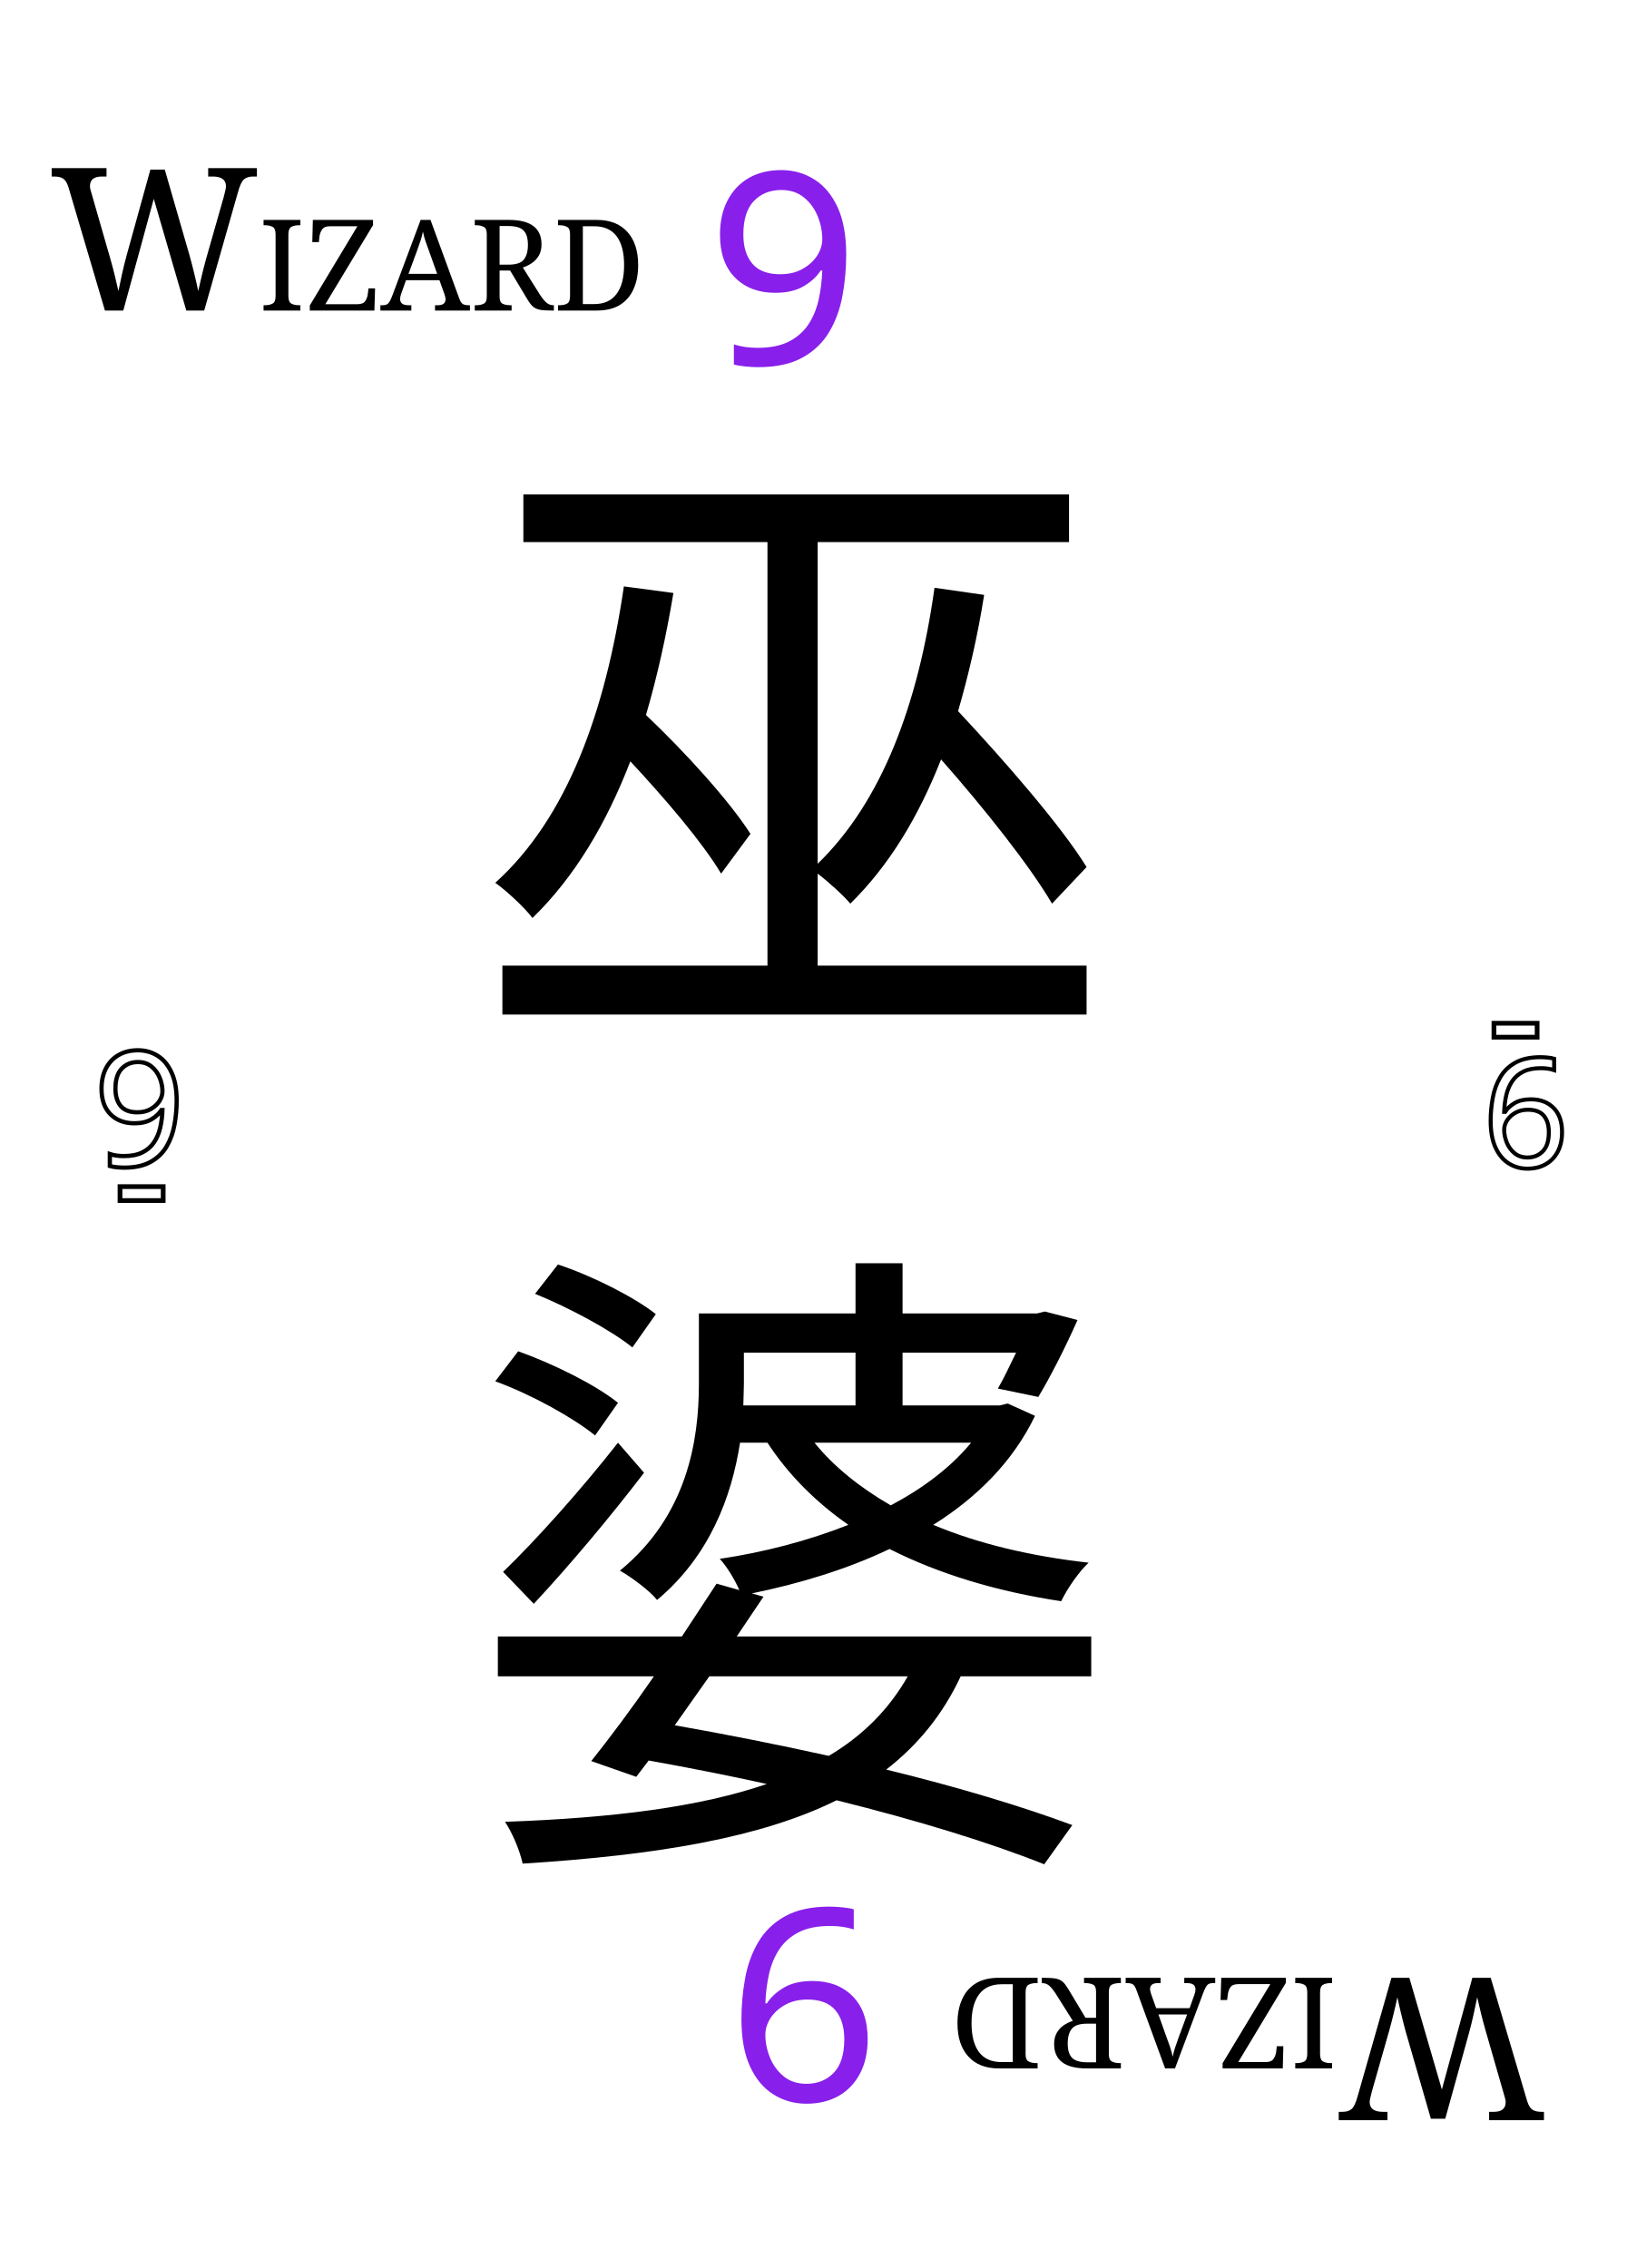
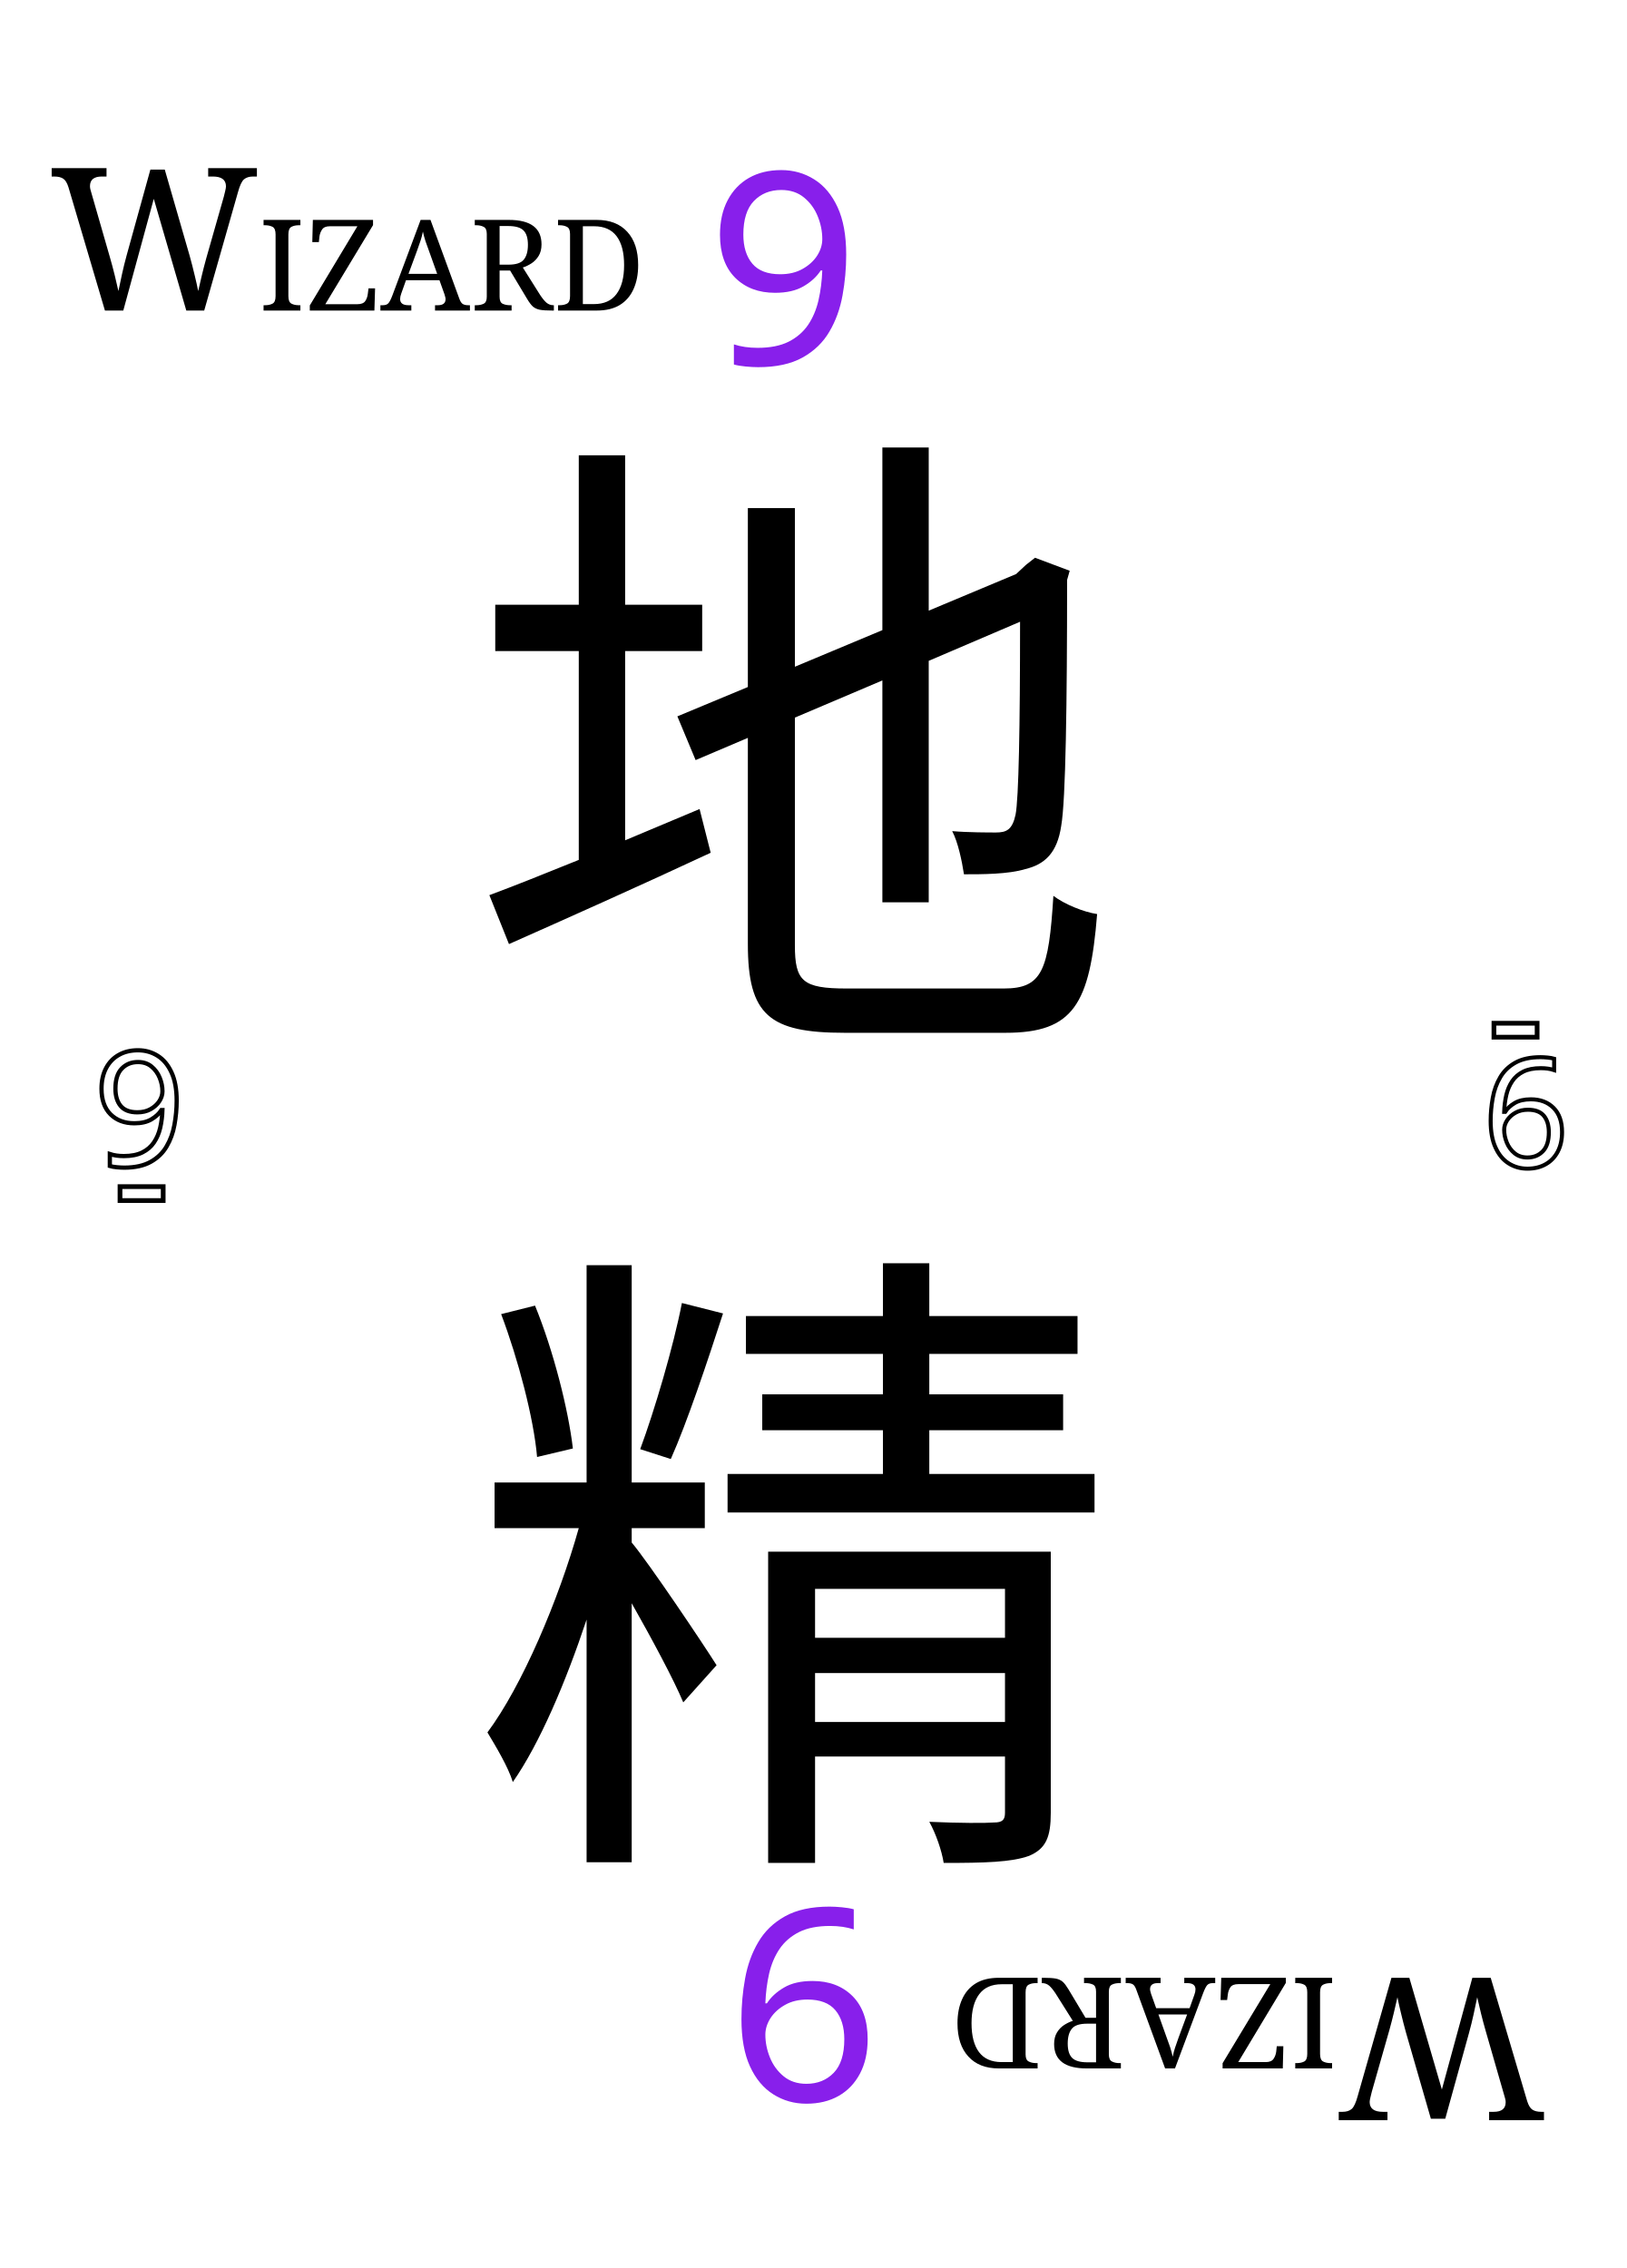
<svg xmlns="http://www.w3.org/2000/svg" xmlns:xlink="http://www.w3.org/1999/xlink" width="224.25" height="312.781" id="svg18947" version="1.1">
  <defs id="defs18949">
    <linearGradient id="linearGradient3006">
      <stop style="stop-color:#ffffff;stop-opacity:1;" offset="0" id="stop3008" />
      <stop id="stop3014" offset="0.377" style="stop-color:#7f7f7f;stop-opacity:1;" />
      <stop style="stop-color:#ffffff;stop-opacity:1;" offset="0.802" id="stop3016" />
      <stop style="stop-color:#cccccc;stop-opacity:1" offset="1" id="stop3010" />
    </linearGradient>
    <linearGradient id="linearGradient3804">
      <stop style="stop-color:#000000;stop-opacity:1;" offset="0" id="stop3806" />
      <stop id="stop3812" offset="0.5" style="stop-color:#333333;stop-opacity:1" />
      <stop style="stop-color:#000000;stop-opacity:1;" offset="1" id="stop3808" />
    </linearGradient>
    <linearGradient id="linearGradient3833">
      <stop style="stop-color:#000000;stop-opacity:1;" offset="0" id="stop3835" />
      <stop id="stop3841" offset="0.5" style="stop-color:#333333;stop-opacity:1" />
      <stop style="stop-color:#000000;stop-opacity:1" offset="1" id="stop3837" />
    </linearGradient>
    <linearGradient id="linearGradient3851">
      <stop style="stop-color:#808080;stop-opacity:1;" offset="0" id="stop3853" />
      <stop id="stop3859" offset="0.5" style="stop-color:#ffffff;stop-opacity:1;" />
      <stop style="stop-color:#808080;stop-opacity:1;" offset="1" id="stop3855" />
    </linearGradient>
    <radialGradient xlink:href="#linearGradient3933-4-3" id="radialGradient3939-7-7" cx="44.15" cy="208.928" fx="44.15" fy="208.928" r="74.727" gradientTransform="matrix(0.9724199,-0.00350785,0.00204639,0.4092987,4026.407,-290.6514)" gradientUnits="userSpaceOnUse" />
    <linearGradient id="linearGradient3933-4-3">
      <stop style="stop-color:#000000;stop-opacity:1;" offset="0" id="stop3935-0-7" />
      <stop style="stop-color:#000000;stop-opacity:0;" offset="1" id="stop3937-9-2" />
    </linearGradient>
    <linearGradient xlink:href="#linearGradient3006-1-5" id="linearGradient3012-2-7" x1="81.906" y1="294.384" x2="178.156" y2="294.384" gradientUnits="userSpaceOnUse" gradientTransform="translate(3914.848,-255.2825)" />
    <linearGradient id="linearGradient3006-1-5">
      <stop style="stop-color:#ffffff;stop-opacity:1;" offset="0" id="stop3008-6-4" />
      <stop id="stop3014-8-12" offset="0.377" style="stop-color:#7f7f7f;stop-opacity:1;" />
      <stop style="stop-color:#ffffff;stop-opacity:1;" offset="0.802" id="stop3016-5-0" />
      <stop style="stop-color:#cccccc;stop-opacity:1" offset="1" id="stop3010-7-0" />
    </linearGradient>
    <linearGradient gradientTransform="translate(3914.848,-376.2825)" xlink:href="#linearGradient3804-6-4" id="linearGradient3810-9-1" x1="65.224" y1="394.696" x2="156.749" y2="394.696" gradientUnits="userSpaceOnUse" />
    <linearGradient id="linearGradient3804-6-4">
      <stop style="stop-color:#000000;stop-opacity:1;" offset="0" id="stop3806-1-6" />
      <stop id="stop3812-4-0" offset="0.5" style="stop-color:#333333;stop-opacity:1" />
      <stop style="stop-color:#000000;stop-opacity:1;" offset="1" id="stop3808-2-7" />
    </linearGradient>
    <radialGradient xlink:href="#linearGradient3024-3-7" id="radialGradient3030-7-1" cx="114.593" cy="428.493" fx="114.593" fy="428.493" r="43.142" gradientTransform="matrix(0.7913852,4.4166814e-8,0,0.4810074,3940.863,-177.7307)" gradientUnits="userSpaceOnUse" />
    <linearGradient id="linearGradient3024-3-7">
      <stop id="stop3028-2-7" offset="0" style="stop-color:#000000;stop-opacity:1" />
      <stop id="stop3026-2-7" offset="1" style="stop-color:#242424;stop-opacity:1;" />
    </linearGradient>
    <linearGradient gradientTransform="translate(3914.848,-376.2825)" xlink:href="#linearGradient3101-2-3" id="linearGradient3113-4-7" gradientUnits="userSpaceOnUse" x1="145.602" y1="375.926" x2="183.78" y2="390.783" />
    <linearGradient id="linearGradient3101-2-3">
      <stop style="stop-color:#000000;stop-opacity:1;" offset="0" id="stop3103-4-3" />
      <stop style="stop-color:#000000;stop-opacity:0;" offset="1" id="stop3105-5-5" />
    </linearGradient>
    <linearGradient gradientTransform="translate(3914.848,-376.2825)" xlink:href="#linearGradient3101-2-3" id="linearGradient3107-7-9" x1="113.006" y1="395.661" x2="116.814" y2="405.196" gradientUnits="userSpaceOnUse" />
    <linearGradient xlink:href="#linearGradient3833-1-81" id="linearGradient3086-3-9" gradientUnits="userSpaceOnUse" gradientTransform="matrix(0.4384643,7.9081918e-4,-6.5324466e-4,0.5308057,903.2701,-3758.355)" x1="-158.781" y1="459.141" x2="-128.625" y2="459.141" />
    <linearGradient id="linearGradient3833-1-81">
      <stop style="stop-color:#000000;stop-opacity:1;" offset="0" id="stop3835-5-82" />
      <stop id="stop3841-2-6" offset="0.5" style="stop-color:#333333;stop-opacity:1" />
      <stop style="stop-color:#000000;stop-opacity:1" offset="1" id="stop3837-7-6" />
    </linearGradient>
    <linearGradient xlink:href="#linearGradient3851-5-38" id="linearGradient3088-8-0" gradientUnits="userSpaceOnUse" gradientTransform="matrix(0.4384643,7.9081918e-4,-6.5324466e-4,0.5308057,970.1511,-3759.495)" x1="-311.312" y1="463.516" x2="-281.156" y2="463.516" />
    <linearGradient id="linearGradient3851-5-38">
      <stop style="stop-color:#808080;stop-opacity:1;" offset="0" id="stop3853-1-0" />
      <stop id="stop3859-7-1" offset="0.5" style="stop-color:#ffffff;stop-opacity:1;" />
      <stop style="stop-color:#808080;stop-opacity:1;" offset="1" id="stop3855-1-2" />
    </linearGradient>
    <linearGradient id="linearGradient3006-1">
      <stop style="stop-color:#ffffff;stop-opacity:1;" offset="0" id="stop3008-6" />
      <stop id="stop3014-8" offset="0.377" style="stop-color:#7f7f7f;stop-opacity:1;" />
      <stop style="stop-color:#ffffff;stop-opacity:1;" offset="0.802" id="stop3016-5" />
      <stop style="stop-color:#cccccc;stop-opacity:1" offset="1" id="stop3010-7" />
    </linearGradient>
    <linearGradient id="linearGradient3804-6">
      <stop style="stop-color:#000000;stop-opacity:1;" offset="0" id="stop3806-1" />
      <stop id="stop3812-4" offset="0.5" style="stop-color:#333333;stop-opacity:1" />
      <stop style="stop-color:#000000;stop-opacity:1;" offset="1" id="stop3808-2" />
    </linearGradient>
    <linearGradient id="linearGradient3833-1">
      <stop style="stop-color:#000000;stop-opacity:1;" offset="0" id="stop3835-5" />
      <stop id="stop3841-2" offset="0.5" style="stop-color:#333333;stop-opacity:1" />
      <stop style="stop-color:#000000;stop-opacity:1" offset="1" id="stop3837-7" />
    </linearGradient>
    <linearGradient id="linearGradient3851-5">
      <stop style="stop-color:#808080;stop-opacity:1;" offset="0" id="stop3853-1" />
      <stop id="stop3859-7" offset="0.5" style="stop-color:#ffffff;stop-opacity:1;" />
      <stop style="stop-color:#808080;stop-opacity:1;" offset="1" id="stop3855-1" />
    </linearGradient>
    <linearGradient id="linearGradient3006-1-3">
      <stop style="stop-color:#ffffff;stop-opacity:1;" offset="0" id="stop3008-6-42" />
      <stop id="stop3014-8-2" offset="0.377" style="stop-color:#7f7f7f;stop-opacity:1;" />
      <stop style="stop-color:#ffffff;stop-opacity:1;" offset="0.802" id="stop3016-5-01" />
      <stop style="stop-color:#cccccc;stop-opacity:1" offset="1" id="stop3010-7-2" />
    </linearGradient>
    <linearGradient id="linearGradient3804-6-7">
      <stop style="stop-color:#000000;stop-opacity:1;" offset="0" id="stop3806-1-0" />
      <stop id="stop3812-4-2" offset="0.5" style="stop-color:#333333;stop-opacity:1" />
      <stop style="stop-color:#000000;stop-opacity:1;" offset="1" id="stop3808-2-4" />
    </linearGradient>
    <linearGradient id="linearGradient3833-1-8">
      <stop style="stop-color:#000000;stop-opacity:1;" offset="0" id="stop3835-5-6" />
      <stop id="stop3841-2-7" offset="0.5" style="stop-color:#333333;stop-opacity:1" />
      <stop style="stop-color:#000000;stop-opacity:1" offset="1" id="stop3837-7-0" />
    </linearGradient>
    <linearGradient id="linearGradient3851-5-1">
      <stop style="stop-color:#808080;stop-opacity:1;" offset="0" id="stop3853-1-8" />
      <stop id="stop3859-7-3" offset="0.5" style="stop-color:#ffffff;stop-opacity:1;" />
      <stop style="stop-color:#808080;stop-opacity:1;" offset="1" id="stop3855-1-0" />
    </linearGradient>
    <radialGradient xlink:href="#linearGradient3933-4-0" id="radialGradient3939-7-6" cx="44.15" cy="208.928" fx="44.15" fy="208.928" r="74.727" gradientTransform="matrix(0.9724199,-0.00350785,0.00204639,0.4092987,4026.407,-290.6515)" gradientUnits="userSpaceOnUse" />
    <linearGradient id="linearGradient3933-4-0">
      <stop style="stop-color:#000000;stop-opacity:1;" offset="0" id="stop3935-0-2" />
      <stop style="stop-color:#000000;stop-opacity:0;" offset="1" id="stop3937-9-4" />
    </linearGradient>
    <linearGradient xlink:href="#linearGradient2989-6-6" id="linearGradient3004-8" gradientUnits="userSpaceOnUse" gradientTransform="translate(3896.287,-468.4428)" x1="104.754" y1="536.861" x2="201.779" y2="536.861" />
    <linearGradient id="linearGradient2989-6-6">
      <stop style="stop-color:#1f1f1f;stop-opacity:1" offset="0" id="stop2991-1-5" />
      <stop id="stop2997-8-0" offset="0.5" style="stop-color:#000000;stop-opacity:1;" />
      <stop style="stop-color:#444444;stop-opacity:1" offset="1" id="stop2993-9-9" />
    </linearGradient>
    <linearGradient xlink:href="#linearGradient3006-1-0" id="linearGradient3012-2-0" x1="81.906" y1="294.384" x2="178.156" y2="294.384" gradientUnits="userSpaceOnUse" gradientTransform="translate(3914.848,-255.2825)" />
    <linearGradient id="linearGradient3006-1-0">
      <stop style="stop-color:#ffffff;stop-opacity:1;" offset="0" id="stop3008-6-6" />
      <stop id="stop3014-8-1" offset="0.377" style="stop-color:#7f7f7f;stop-opacity:1;" />
      <stop style="stop-color:#ffffff;stop-opacity:1;" offset="0.802" id="stop3016-5-3" />
      <stop style="stop-color:#cccccc;stop-opacity:1" offset="1" id="stop3010-7-8" />
    </linearGradient>
    <linearGradient gradientTransform="translate(3914.848,-376.2825)" xlink:href="#linearGradient3804-6-3" id="linearGradient3810-9-9" x1="65.224" y1="394.696" x2="156.749" y2="394.696" gradientUnits="userSpaceOnUse" />
    <linearGradient id="linearGradient3804-6-3">
      <stop style="stop-color:#000000;stop-opacity:1;" offset="0" id="stop3806-1-4" />
      <stop id="stop3812-4-4" offset="0.5" style="stop-color:#333333;stop-opacity:1" />
      <stop style="stop-color:#000000;stop-opacity:1;" offset="1" id="stop3808-2-6" />
    </linearGradient>
    <radialGradient xlink:href="#linearGradient3024-3-6" id="radialGradient3030-7-0" cx="114.593" cy="428.493" fx="114.593" fy="428.493" r="43.142" gradientTransform="matrix(0.7913852,4.4166814e-8,0,0.4810074,3940.863,-177.7307)" gradientUnits="userSpaceOnUse" />
    <linearGradient id="linearGradient3024-3-6">
      <stop id="stop3028-2-6" offset="0" style="stop-color:#000000;stop-opacity:1" />
      <stop id="stop3026-2-1" offset="1" style="stop-color:#242424;stop-opacity:1;" />
    </linearGradient>
    <linearGradient gradientTransform="translate(3914.848,-376.2825)" xlink:href="#linearGradient3101-2-4" id="linearGradient3113-4-8" gradientUnits="userSpaceOnUse" x1="145.602" y1="375.926" x2="183.78" y2="390.783" />
    <linearGradient id="linearGradient3101-2-4">
      <stop style="stop-color:#000000;stop-opacity:1;" offset="0" id="stop3103-4-9" />
      <stop style="stop-color:#000000;stop-opacity:0;" offset="1" id="stop3105-5-6" />
    </linearGradient>
    <linearGradient gradientTransform="translate(3914.848,-376.2825)" xlink:href="#linearGradient3101-2-4" id="linearGradient3107-7-3" x1="113.006" y1="395.661" x2="116.814" y2="405.196" gradientUnits="userSpaceOnUse" />
    <linearGradient xlink:href="#linearGradient3833-1-8-4" id="linearGradient3086-3-7" gradientUnits="userSpaceOnUse" gradientTransform="matrix(0.4384643,7.9081918e-4,-6.5324466e-4,0.5308057,903.2701,-3758.356)" x1="-158.781" y1="459.141" x2="-128.625" y2="459.141" />
    <linearGradient id="linearGradient3833-1-8-4">
      <stop style="stop-color:#000000;stop-opacity:1;" offset="0" id="stop3835-5-8" />
      <stop id="stop3841-2-2" offset="0.5" style="stop-color:#333333;stop-opacity:1" />
      <stop style="stop-color:#000000;stop-opacity:1" offset="1" id="stop3837-7-9" />
    </linearGradient>
    <linearGradient xlink:href="#linearGradient3851-5-3" id="linearGradient3088-8-1" gradientUnits="userSpaceOnUse" gradientTransform="matrix(0.4384643,7.9081918e-4,-6.5324466e-4,0.5308057,970.1512,-3759.495)" x1="-311.312" y1="463.516" x2="-281.156" y2="463.516" />
    <linearGradient id="linearGradient3851-5-3">
      <stop style="stop-color:#808080;stop-opacity:1;" offset="0" id="stop3853-1-5" />
      <stop id="stop3859-7-9" offset="0.5" style="stop-color:#ffffff;stop-opacity:1;" />
      <stop style="stop-color:#808080;stop-opacity:1;" offset="1" id="stop3855-1-8" />
    </linearGradient>
    <radialGradient cx="149.069" cy="44.711" r="26.478" fx="149.069" fy="44.711" id="radialGradient3301" xlink:href="#linearGradient3295" gradientUnits="userSpaceOnUse" gradientTransform="matrix(0.979339,-7.688533e-4,8.2164867e-4,1.046581,2.990247,-2.077453)" />
    <linearGradient x1="-207.388" y1="896.534" x2="-166.038" y2="896.534" id="linearGradient6908" xlink:href="#linearGradient6902" gradientUnits="userSpaceOnUse" />
    <radialGradient cx="-173.148" cy="823.778" r="11.461" fx="-173.148" fy="823.778" id="radialGradient6900" xlink:href="#linearGradient6894" gradientUnits="userSpaceOnUse" gradientTransform="matrix(0.4648922,-1.827876e-6,3.5979274e-6,0.9150775,-92.65593,69.95699)" />
    <radialGradient cx="-273.506" cy="762.448" r="21.992" fx="-273.506" fy="762.448" id="radialGradient6861" xlink:href="#linearGradient6855" gradientUnits="userSpaceOnUse" gradientTransform="matrix(1,0,0,0.5633803,0,332.8999)" />
    <filter height="1.246" y="-0.123" width="1.585" x="-0.292" id="filter4342">
      <feGaussianBlur id="feGaussianBlur4344" stdDeviation="1.462" />
    </filter>
    <filter id="filter4318">
      <feGaussianBlur id="feGaussianBlur4320" stdDeviation="1.204" />
    </filter>
    <filter height="1.135" y="-0.068" width="1.631" x="-0.315" id="filter3720">
      <feGaussianBlur id="feGaussianBlur3722" stdDeviation="0.563" />
    </filter>
    <filter id="filter3640">
      <feGaussianBlur id="feGaussianBlur3642" stdDeviation="2.145" />
    </filter>
    <filter id="filter3663">
      <feGaussianBlur id="feGaussianBlur3665" stdDeviation="0.48" />
    </filter>
    <linearGradient id="linearGradient6855">
      <stop id="stop6857" style="stop-color:#ffffff;stop-opacity:1" offset="0" />
      <stop id="stop6859" style="stop-color:#ffffff;stop-opacity:0" offset="1" />
    </linearGradient>
    <linearGradient id="linearGradient6894">
      <stop id="stop6896" style="stop-color:#f6adcd;stop-opacity:1" offset="0" />
      <stop id="stop6898" style="stop-color:#de151a;stop-opacity:1;" offset="1" />
    </linearGradient>
    <linearGradient id="linearGradient6902">
      <stop id="stop6904" style="stop-color:#d12d21;stop-opacity:1;" offset="0" />
      <stop id="stop6906" style="stop-color:#7b4231;stop-opacity:1" offset="1" />
    </linearGradient>
    <linearGradient id="linearGradient3295">
      <stop id="stop3297" style="stop-color:#ff0707;stop-opacity:0.839;" offset="0" />
      <stop id="stop3299" style="stop-color:#ffffff;stop-opacity:0" offset="1" />
    </linearGradient>
    <pattern patternUnits="userSpaceOnUse" width="30.066" height="5.181" id="Wavy">
      <path style="fill:black;stroke:none;" d="M 7.597,0.061 C 5.079,-0.187 2.656,0.302 -0.01,1.788 L -0.01,3.061 C 2.773,1.431 5.173,1.052 7.472,1.280 C 9.770,1.508 11.969,2.361 14.253,3.218 C 18.820,4.931 23.804,6.676 30.066,3.061 L 30.062,1.788 C 23.622,5.497 19.246,3.770 14.691,2.061 C 12.413,1.207 10.115,0.311 7.597,0.061 z " id="path4651" />
    </pattern>
    <linearGradient id="linearGradient3851-1">
      <stop id="stop3853-2" offset="0" style="stop-color:#808080;stop-opacity:1;" />
      <stop style="stop-color:#ffffff;stop-opacity:1;" offset="0.5" id="stop3859-1" />
      <stop id="stop3855-3" offset="1" style="stop-color:#808080;stop-opacity:1;" />
    </linearGradient>
    <linearGradient id="linearGradient3833-8">
      <stop id="stop3835-8" offset="0" style="stop-color:#000000;stop-opacity:1;" />
      <stop style="stop-color:#333333;stop-opacity:1" offset="0.5" id="stop3841-3" />
      <stop id="stop3837-1" offset="1" style="stop-color:#000000;stop-opacity:1" />
    </linearGradient>
    <linearGradient id="linearGradient3804-3">
      <stop id="stop3806-5" offset="0" style="stop-color:#000000;stop-opacity:1;" />
      <stop style="stop-color:#333333;stop-opacity:1" offset="0.5" id="stop3812-1" />
      <stop id="stop3808-5" offset="1" style="stop-color:#000000;stop-opacity:1;" />
    </linearGradient>
    <linearGradient id="linearGradient3006-15">
      <stop id="stop3008-0" offset="0" style="stop-color:#ffffff;stop-opacity:1;" />
      <stop style="stop-color:#7f7f7f;stop-opacity:1;" offset="0.377" id="stop3014-7" />
      <stop id="stop3016-1" offset="0.802" style="stop-color:#ffffff;stop-opacity:1;" />
      <stop id="stop3010-75" offset="1" style="stop-color:#cccccc;stop-opacity:1" />
    </linearGradient>
    <linearGradient y2="896.534" x2="-166.038" y1="896.534" x1="-207.388" gradientUnits="userSpaceOnUse" id="linearGradient138726" xlink:href="#linearGradient6902" />
    <radialGradient r="21.992" fy="762.448" fx="-273.506" cy="762.448" cx="-273.506" gradientTransform="matrix(1,0,0,0.5633803,0,332.8999)" gradientUnits="userSpaceOnUse" id="radialGradient138728" xlink:href="#linearGradient6855" />
    <radialGradient r="11.461" fy="823.778" fx="-173.148" cy="823.778" cx="-173.148" gradientTransform="matrix(0.4648922,-1.827876e-6,3.5979274e-6,0.9150775,-92.65593,69.95699)" gradientUnits="userSpaceOnUse" id="radialGradient138730" xlink:href="#linearGradient6894" />
    <radialGradient r="26.478" fy="44.711" fx="149.069" cy="44.711" cx="149.069" gradientTransform="matrix(0.979339,-7.688533e-4,8.2164867e-4,1.046581,2.990247,-2.077453)" gradientUnits="userSpaceOnUse" id="radialGradient138732" xlink:href="#linearGradient3295" />
    <linearGradient y2="896.534" x2="-166.038" y1="896.534" x1="-207.388" gradientUnits="userSpaceOnUse" id="linearGradient139402" xlink:href="#linearGradient6902" />
    <radialGradient r="21.992" fy="762.448" fx="-273.506" cy="762.448" cx="-273.506" gradientTransform="matrix(1,0,0,0.5633803,0,332.8999)" gradientUnits="userSpaceOnUse" id="radialGradient139404" xlink:href="#linearGradient6855" />
    <radialGradient r="11.461" fy="823.778" fx="-173.148" cy="823.778" cx="-173.148" gradientTransform="matrix(0.4648922,-1.827876e-6,3.5979274e-6,0.9150775,-92.65593,69.95699)" gradientUnits="userSpaceOnUse" id="radialGradient139406" xlink:href="#linearGradient6894" />
    <radialGradient r="26.478" fy="44.711" fx="149.069" cy="44.711" cx="149.069" gradientTransform="matrix(0.979339,-7.688533e-4,8.2164867e-4,1.046581,2.990247,-2.077453)" gradientUnits="userSpaceOnUse" id="radialGradient139408" xlink:href="#linearGradient3295" />
    <linearGradient id="linearGradient71722">
      <stop id="stop71724" offset="0" style="stop-color:#ffffff;stop-opacity:1;" />
      <stop id="stop71726" offset="1" style="stop-color:#ffffff;stop-opacity:0;" />
    </linearGradient>
    <linearGradient gradientUnits="userSpaceOnUse" y2="-71.453" x2="204.614" y1="-71.453" x1="-19.612" id="linearGradient71728" xlink:href="#linearGradient71722" />
    <linearGradient xlink:href="#linearGradient4098-0" id="linearGradient4711" gradientUnits="userSpaceOnUse" gradientTransform="matrix(0.3077719,0,0,0.3258416,143.6252,232.4936)" x1="346.237" y1="537.414" x2="359.472" y2="537.414" />
    <radialGradient r="59.255" fy="622.487" fx="380.257" cy="622.487" cx="380.257" gradientTransform="matrix(0,-0.743506,0.6604105,0,-364.7007,582.134)" gradientUnits="userSpaceOnUse" id="radialGradient4325" xlink:href="#linearGradient3173-6-5-4" />
    <linearGradient id="linearGradient3173-6-5-4">
      <stop offset="0" style="stop-color:#a5a5a5;stop-opacity:1" id="stop3175-28-7-8" />
      <stop offset="1" style="stop-color:#000000;stop-opacity:1" id="stop3177-7-3-0" />
    </linearGradient>
    <radialGradient xlink:href="#linearGradient3173-6-5" id="radialGradient4300" gradientUnits="userSpaceOnUse" gradientTransform="matrix(0,-0.743506,0.6604105,0,-364.7007,582.134)" cx="380.257" cy="622.487" fx="380.257" fy="622.487" r="59.255" />
    <radialGradient xlink:href="#linearGradient3173-6-5" id="radialGradient4292" gradientUnits="userSpaceOnUse" gradientTransform="matrix(0,-0.743506,-0.6604105,0,552.0319,582.134)" cx="371.454" cy="647.687" fx="371.454" fy="647.687" r="59.255" />
    <radialGradient xlink:href="#linearGradient4064-8" id="radialGradient4288" gradientUnits="userSpaceOnUse" gradientTransform="matrix(0.1189921,0.06938395,-0.2129033,0.3651248,419.0051,237.4536)" cx="401.519" cy="532.921" fx="401.519" fy="532.921" r="22.631" />
    <radialGradient xlink:href="#linearGradient4064-09" id="radialGradient4286" gradientUnits="userSpaceOnUse" gradientTransform="matrix(0.1406778,0.03036631,-0.04700793,0.2177733,315.92,325.9685)" cx="523.337" cy="479.276" fx="523.337" fy="479.276" r="22.631" />
    <radialGradient xlink:href="#linearGradient4064-0" id="radialGradient4284" gradientUnits="userSpaceOnUse" gradientTransform="matrix(0.1328732,-0.01404226,0.02338144,0.2212443,314.1491,326.308)" cx="265.864" cy="293.493" fx="265.864" fy="293.493" r="22.631" />
    <radialGradient xlink:href="#linearGradient4064" id="radialGradient4282" gradientUnits="userSpaceOnUse" gradientTransform="matrix(0.09741442,0.02870216,-0.07081218,0.3026924,350.3364,291.6606)" cx="306.471" cy="239.136" fx="306.471" fy="239.136" r="22.631" />
    <radialGradient xlink:href="#linearGradient9359-6-6" id="radialGradient4280" gradientUnits="userSpaceOnUse" gradientTransform="matrix(1,0,0,0.9680619,55.07829,140.9413)" cx="307.471" cy="210.955" fx="307.471" fy="210.955" r="22.631" />
    <radialGradient xlink:href="#linearGradient3598" id="radialGradient4278" gradientUnits="userSpaceOnUse" gradientTransform="matrix(-1.017858,0,6.2330308e-7,-1.182413,391.6243,74.3887)" cx="194.079" cy="26.293" fx="194.079" fy="26.293" r="28.884" />
    <radialGradient xlink:href="#linearGradient2173" id="radialGradient4276" gradientUnits="userSpaceOnUse" gradientTransform="matrix(0.162441,2.106734,-1.690916,0.2626576,228.2627,-371.4298)" cx="180.725" cy="38.594" fx="180.725" fy="38.594" r="28.884" />
    <linearGradient xlink:href="#linearGradient4302" id="linearGradient4274" gradientUnits="userSpaceOnUse" x1="194.689" y1="31.854" x2="194.689" y2="74.712" />
    <radialGradient xlink:href="#linearGradient9318" id="radialGradient4272" gradientUnits="userSpaceOnUse" gradientTransform="matrix(0.872485,0.01849254,-0.01826646,0.8618191,25.71404,4.225769)" cx="193.563" cy="56.486" fx="193.563" fy="56.486" r="28.884" />
    <radialGradient xlink:href="#linearGradient3173-31-2" id="radialGradient4244" gradientUnits="userSpaceOnUse" gradientTransform="matrix(0,-0.4821881,0.4318958,-1.2541889e-6,-151.9682,551.3464)" cx="610.457" cy="483.447" fx="610.457" fy="483.447" r="167.564" />
    <radialGradient xlink:href="#linearGradient3203-9" id="radialGradient4242" gradientUnits="userSpaceOnUse" gradientTransform="matrix(-1.8232002e-6,0.27968,-0.6092651,0,101.7262,-39.26045)" cx="414.682" cy="-8.88" fx="414.682" fy="-8.88" r="123.545" />
    <linearGradient xlink:href="#linearGradient2225-5" id="linearGradient4227" gradientUnits="userSpaceOnUse" gradientTransform="matrix(0.1457109,0,0,0.1489569,302.1759,251.0178)" x1="431.39" y1="1015.771" x2="477.511" y2="658.741" />
    <linearGradient xlink:href="#linearGradient8313" id="linearGradient4203" gradientUnits="userSpaceOnUse" gradientTransform="matrix(0.1457109,0,0,0.1028745,203.8455,287.9224)" x1="101.58" y1="505.892" x2="695.654" y2="535.711" />
    <linearGradient xlink:href="#linearGradient8305" id="linearGradient4193" gradientUnits="userSpaceOnUse" gradientTransform="translate(-28.57143,5.714286)" x1="240.721" y1="356.761" x2="307.264" y2="335.932" />
    <linearGradient id="linearGradient4064-8">
      <stop id="stop4066-7" offset="0" style="stop-color:#4a3600;stop-opacity:0.658" />
      <stop style="stop-color:#decfa7;stop-opacity:0.383" offset="0.647" id="stop4068-2" />
      <stop id="stop4070-6" offset="1" style="stop-color:#392a00;stop-opacity:0.376" />
    </linearGradient>
    <linearGradient id="linearGradient4064-09">
      <stop id="stop4066-6" offset="0" style="stop-color:#4a3600;stop-opacity:0.658" />
      <stop style="stop-color:#decfa7;stop-opacity:0.383" offset="0.647" id="stop4068-1" />
      <stop id="stop4070-9" offset="1" style="stop-color:#392a00;stop-opacity:0.376" />
    </linearGradient>
    <linearGradient id="linearGradient4064-0">
      <stop id="stop4066-0" offset="0" style="stop-color:#4a3600;stop-opacity:0.658" />
      <stop style="stop-color:#decfa7;stop-opacity:0.383" offset="0.647" id="stop4068-7" />
      <stop id="stop4070-8" offset="1" style="stop-color:#392a00;stop-opacity:0.376" />
    </linearGradient>
    <linearGradient id="linearGradient9359-6-6">
      <stop style="stop-color:#4a3600;stop-opacity:1" offset="0" id="stop9361-8-7" />
      <stop id="stop9367-4-9" offset="0.647" style="stop-color:#decfa7;stop-opacity:1" />
      <stop style="stop-color:#392a00;stop-opacity:1" offset="1" id="stop9363-9-5" />
    </linearGradient>
    <linearGradient xlink:href="#linearGradient9227" id="linearGradient9233" x1="243.945" y1="326.165" x2="276.237" y2="334.817" gradientUnits="userSpaceOnUse" />
    <linearGradient xlink:href="#linearGradient2213" id="linearGradient8295" gradientUnits="userSpaceOnUse" gradientTransform="matrix(0.312345,0,0,0.189769,358.424,392.5822)" x1="160.359" y1="586.865" x2="585.076" y2="633.037" />
    <linearGradient id="linearGradient2225-5">
      <stop style="stop-color: rgb(0, 0, 121); stop-opacity: 1;" offset="0" id="stop2227-6" />
      <stop id="stop2282-4" offset="1" style="stop-color: rgb(0, 0, 121); stop-opacity: 1;" />
    </linearGradient>
    <linearGradient id="linearGradient2213">
      <stop style="stop-color: rgb(0, 0, 0); stop-opacity: 1;" offset="0" id="stop2215" />
      <stop id="stop2223" offset="0.5" style="stop-color: rgb(0, 0, 0); stop-opacity: 1;" />
      <stop style="stop-color: rgb(0, 0, 0); stop-opacity: 1;" offset="1" id="stop2217" />
    </linearGradient>
    <linearGradient id="linearGradient3598">
      <stop id="stop3600" offset="0" style="stop-color:#ffffff;stop-opacity:1" />
      <stop id="stop3602" offset="1" style="stop-color:#ffffff;stop-opacity:0" />
    </linearGradient>
    <linearGradient id="linearGradient2173">
      <stop style="stop-color:#ffffff;stop-opacity:0.875" offset="0" id="stop2175" />
      <stop style="stop-color:#ffffff;stop-opacity:0" offset="1" id="stop2177" />
    </linearGradient>
    <linearGradient id="linearGradient3173-6-5">
      <stop offset="0" style="stop-color:#a5a5a5;stop-opacity:1" id="stop3175-28-7" />
      <stop offset="1" style="stop-color:#000000;stop-opacity:1" id="stop3177-7-3" />
    </linearGradient>
    <linearGradient id="linearGradient4098-0">
      <stop offset="0" style="stop-color:#ffb142;stop-opacity:1" id="stop4100-0" />
      <stop offset="1" style="stop-color:#c87600;stop-opacity:1" id="stop4104-3" />
    </linearGradient>
    <linearGradient id="linearGradient3173-31-2">
      <stop offset="0" style="stop-color:#a5a5a5;stop-opacity:1" id="stop3175-8-9" />
      <stop offset="1" style="stop-color:#000000;stop-opacity:1" id="stop3177-5-98" />
    </linearGradient>
    <linearGradient id="linearGradient3203-9">
      <stop offset="0" style="stop-color:#ffb142;stop-opacity:1" id="stop3205-9" />
      <stop offset="0.887" style="stop-color:#ffb141;stop-opacity:1" id="stop4092-0" />
      <stop offset="1" style="stop-color:#c87600;stop-opacity:1" id="stop3207-9" />
    </linearGradient>
    <linearGradient id="linearGradient8305">
      <stop style="stop-color:#0000c5;stop-opacity:1" offset="0" id="stop8307" />
      <stop style="stop-color:#00006b;stop-opacity:1" offset="1" id="stop8309" />
    </linearGradient>
    <linearGradient id="linearGradient8313">
      <stop id="stop8315" offset="0" style="stop-color:#0000ab;stop-opacity:1" />
      <stop style="stop-color:#00005c;stop-opacity:1" offset="1" id="stop8317" />
    </linearGradient>
    <linearGradient id="linearGradient9227">
      <stop style="stop-color:#ffe257;stop-opacity:1" offset="0" id="stop9229" />
      <stop style="stop-color:#d7b200;stop-opacity:1" offset="1" id="stop9231" />
    </linearGradient>
    <linearGradient id="linearGradient9318">
      <stop style="stop-color:#000000;stop-opacity:0.542" offset="0" id="stop9320" />
      <stop style="stop-color:#000000;stop-opacity:0;" offset="1" id="stop9322" />
    </linearGradient>
    <linearGradient id="linearGradient4064">
      <stop id="stop4066" offset="0" style="stop-color:#231a00;stop-opacity:1" />
      <stop style="stop-color:#756331;stop-opacity:1" offset="0.454" id="stop4068" />
      <stop id="stop4070" offset="1" style="stop-color:#2e2200;stop-opacity:1" />
    </linearGradient>
    <linearGradient id="linearGradient4302">
      <stop id="stop4304" offset="0" style="stop-color:#1f593a;stop-opacity:1" />
      <stop id="stop4306" offset="1" style="stop-color:#2fea8f;stop-opacity:1" />
    </linearGradient>
    <linearGradient id="linearGradient3173-6-5-4-0">
      <stop offset="0" style="stop-color:#a5a5a5;stop-opacity:1" id="stop3175-28-7-8-6" />
      <stop offset="1" style="stop-color:#000000;stop-opacity:1" id="stop3177-7-3-0-7" />
    </linearGradient>
    <linearGradient xlink:href="#linearGradient2225-5-5" id="linearGradient4227-7" gradientUnits="userSpaceOnUse" gradientTransform="matrix(0.1457109,0,0,0.1489569,302.1759,251.0178)" x1="431.39" y1="1015.771" x2="477.511" y2="658.741" />
    <linearGradient xlink:href="#linearGradient8313-6" id="linearGradient4203-2" gradientUnits="userSpaceOnUse" gradientTransform="matrix(0.1457109,0,0,0.1028745,203.8455,287.9224)" x1="101.58" y1="505.892" x2="695.654" y2="535.711" />
    <linearGradient xlink:href="#linearGradient8305-6" id="linearGradient4193-7" gradientUnits="userSpaceOnUse" gradientTransform="translate(-28.57143,5.714286)" x1="240.721" y1="356.761" x2="307.264" y2="335.932" />
    <linearGradient id="linearGradient4064-8-5">
      <stop id="stop4066-7-0" offset="0" style="stop-color:#4a3600;stop-opacity:0.658" />
      <stop style="stop-color:#decfa7;stop-opacity:0.383" offset="0.647" id="stop4068-2-8" />
      <stop id="stop4070-6-9" offset="1" style="stop-color:#392a00;stop-opacity:0.376" />
    </linearGradient>
    <linearGradient id="linearGradient4064-09-6">
      <stop id="stop4066-6-2" offset="0" style="stop-color:#4a3600;stop-opacity:0.658" />
      <stop style="stop-color:#decfa7;stop-opacity:0.383" offset="0.647" id="stop4068-1-1" />
      <stop id="stop4070-9-2" offset="1" style="stop-color:#392a00;stop-opacity:0.376" />
    </linearGradient>
    <linearGradient id="linearGradient4064-0-3">
      <stop id="stop4066-0-2" offset="0" style="stop-color:#4a3600;stop-opacity:0.658" />
      <stop style="stop-color:#decfa7;stop-opacity:0.383" offset="0.647" id="stop4068-7-9" />
      <stop id="stop4070-8-6" offset="1" style="stop-color:#392a00;stop-opacity:0.376" />
    </linearGradient>
    <linearGradient id="linearGradient9359-6-6-4">
      <stop style="stop-color:#4a3600;stop-opacity:1" offset="0" id="stop9361-8-7-9" />
      <stop id="stop9367-4-9-9" offset="0.647" style="stop-color:#decfa7;stop-opacity:1" />
      <stop style="stop-color:#392a00;stop-opacity:1" offset="1" id="stop9363-9-5-3" />
    </linearGradient>
    <linearGradient xlink:href="#linearGradient9227-2" id="linearGradient9233-2" x1="243.945" y1="326.165" x2="276.237" y2="334.817" gradientUnits="userSpaceOnUse" />
    <linearGradient id="linearGradient2225-5-5">
      <stop style="stop-color: rgb(0, 0, 121); stop-opacity: 1;" offset="0" id="stop2227-6-2" />
      <stop id="stop2282-4-5" offset="1" style="stop-color: rgb(0, 0, 121); stop-opacity: 1;" />
    </linearGradient>
    <linearGradient id="linearGradient2213-5">
      <stop style="stop-color: rgb(0, 0, 0); stop-opacity: 1;" offset="0" id="stop2215-7" />
      <stop id="stop2223-2" offset="0.5" style="stop-color: rgb(0, 0, 0); stop-opacity: 1;" />
      <stop style="stop-color: rgb(0, 0, 0); stop-opacity: 1;" offset="1" id="stop2217-7" />
    </linearGradient>
    <linearGradient id="linearGradient3173-6-5-8">
      <stop offset="0" style="stop-color:#a5a5a5;stop-opacity:1" id="stop3175-28-7-6" />
      <stop offset="1" style="stop-color:#000000;stop-opacity:1" id="stop3177-7-3-2" />
    </linearGradient>
    <linearGradient id="linearGradient4098-0-5">
      <stop offset="0" style="stop-color:#ffb142;stop-opacity:1" id="stop4100-0-4" />
      <stop offset="1" style="stop-color:#c87600;stop-opacity:1" id="stop4104-3-3" />
    </linearGradient>
    <linearGradient id="linearGradient3173-31-2-1">
      <stop offset="0" style="stop-color:#a5a5a5;stop-opacity:1" id="stop3175-8-9-3" />
      <stop offset="1" style="stop-color:#000000;stop-opacity:1" id="stop3177-5-98-1" />
    </linearGradient>
    <linearGradient id="linearGradient3203-9-7">
      <stop offset="0" style="stop-color:#ffb142;stop-opacity:1" id="stop3205-9-2" />
      <stop offset="0.887" style="stop-color:#ffb141;stop-opacity:1" id="stop4092-0-1" />
      <stop offset="1" style="stop-color:#c87600;stop-opacity:1" id="stop3207-9-5" />
    </linearGradient>
    <linearGradient id="linearGradient8305-6">
      <stop style="stop-color:#0000c5;stop-opacity:1" offset="0" id="stop8307-3" />
      <stop style="stop-color:#00006b;stop-opacity:1" offset="1" id="stop8309-5" />
    </linearGradient>
    <linearGradient id="linearGradient8313-6">
      <stop id="stop8315-9" offset="0" style="stop-color:#0000ab;stop-opacity:1" />
      <stop style="stop-color:#00005c;stop-opacity:1" offset="1" id="stop8317-8" />
    </linearGradient>
    <linearGradient id="linearGradient9227-2">
      <stop style="stop-color:#ffe257;stop-opacity:1" offset="0" id="stop9229-6" />
      <stop style="stop-color:#d7b200;stop-opacity:1" offset="1" id="stop9231-9" />
    </linearGradient>
    <linearGradient id="linearGradient4064-6">
      <stop id="stop4066-63" offset="0" style="stop-color:#231a00;stop-opacity:1" />
      <stop style="stop-color:#756331;stop-opacity:1" offset="0.454" id="stop4068-3" />
      <stop id="stop4070-97" offset="1" style="stop-color:#2e2200;stop-opacity:1" />
    </linearGradient>
  </defs>
  <g style="display:inline" id="layer5">
    <g transform="translate(-0.2154456,1.441364)" style="display:inline" id="g281618">
      <g id="g268064-7" transform="matrix(0.95,0,0,0.95,3.147053,6.777343)">
        <g transform="matrix(1.032797,0,0,1.032797,-259.6819,-397.9023)" id="layer1-6" style="fill:#881feb;fill-opacity:1">
          <text xml:space="preserve" style="font-style:normal;font-variant:normal;font-weight:normal;font-stretch:normal;font-size:37.746px;line-height:125%;font-family:'Card Characters';-inkscape-font-specification:'Card Characters';text-align:start;letter-spacing:0px;word-spacing:0px;writing-mode:lr-tb;text-anchor:start;fill:#881feb;fill-opacity:1;stroke:none" x="347.733" y="428.123" id="text70860">
            <tspan id="tspan282815" x="347.733" y="428.123">9</tspan>
          </text>
        </g>
        <use height="312.781" width="224.25" transform="matrix(-1,0,0,-1,224.25,312.7812)" id="use279255" xlink:href="#layer1-6" y="0" x="0" />
      </g>
      <g id="g281604">
        <g style="fill:#ffff00;fill-opacity:1;stroke:#000000;stroke-opacity:1" transform="matrix(0.8961731,0,0,0.8961731,-286.5452,-218.4034)" id="layer1-6-7-0">
          <text xml:space="preserve" style="font-style:normal;font-variant:normal;font-weight:normal;font-stretch:normal;font-size:24.606px;line-height:125%;font-family:'Card Characters';-inkscape-font-specification:'Card Characters';text-align:start;letter-spacing:0px;word-spacing:0px;writing-mode:lr-tb;text-anchor:start;fill:none;stroke:#000000;stroke-width:0.652;stroke-opacity:1" x="334.369" y="421.537" id="text70860-7-8">
            <tspan id="tspan282817" x="334.369" y="421.537" style="stroke-width:0.652">9</tspan>
          </text>
        </g>
        <use x="0" y="0" xlink:href="#layer1-6-7-0" id="use279257" transform="matrix(-0.95,0,0,-0.95,229.0891,295.9629)" width="224.25" height="312.781" />
        <g style="display:inline;fill:#ffff00;fill-opacity:1;stroke:#000000;stroke-opacity:1" transform="translate(-318.629,-280.3959)" id="layer1-6-7-0-7">
          <text xml:space="preserve" style="font-style:normal;font-variant:normal;font-weight:normal;font-stretch:normal;font-size:24.606px;line-height:125%;font-family:'Card Characters';-inkscape-font-specification:'Card Characters';text-align:start;letter-spacing:0px;word-spacing:0px;writing-mode:lr-tb;text-anchor:start;fill:none;stroke:#000000;stroke-width:0.652;stroke-opacity:1" x="334.405" y="450.165" id="text70860-7-8-2">
            <tspan id="tspan282817-8" x="334.405" y="450.165" style="stroke-width:0.652">-</tspan>
          </text>
          <text xml:space="preserve" style="font-style:normal;font-variant:normal;font-weight:normal;font-stretch:normal;font-size:24.606px;line-height:125%;font-family:'Card Characters';-inkscape-font-specification:'Card Characters';text-align:start;letter-spacing:0px;word-spacing:0px;writing-mode:lr-tb;text-anchor:start;display:inline;fill:none;fill-opacity:1;stroke:#000000;stroke-width:0.652;stroke-opacity:1" x="523.841" y="427.632" id="text70860-7-8-2-2">
            <tspan id="tspan282817-8-3" x="523.841" y="427.632" style="stroke-width:0.652">-</tspan>
          </text>
        </g>
      </g>
      <text xml:space="preserve" style="font-style:normal;font-variant:normal;font-weight:normal;font-stretch:normal;font-size:27.5px;line-height:125%;font-family:serif;-inkscape-font-specification:'serif, Normal';text-align:start;letter-spacing:0px;word-spacing:0px;writing-mode:lr-tb;text-anchor:start;fill:#000000;fill-opacity:1;stroke:none;stroke-width:1px;stroke-linecap:butt;stroke-linejoin:miter;stroke-opacity:1;" x="-213.342" y="-271.316" id="text13114" transform="scale(-1,-1)">
        <tspan id="tspan13116" x="-213.342" y="-271.316" style="fill:#000000;fill-opacity:1;">W<tspan style="font-style:normal;font-variant:normal;font-weight:normal;font-stretch:normal;font-size:17.5px;line-height:125%;font-family:serif;-inkscape-font-specification:'serif, Normal';text-align:start;writing-mode:lr-tb;text-anchor:start;fill:#000000;fill-opacity:1;" id="tspan13118">IZARD</tspan>
        </tspan>
      </text>
      <text id="text13682" y="41.387" x="7.089" style="font-style:normal;font-variant:normal;font-weight:normal;font-stretch:normal;font-size:27.5px;line-height:125%;font-family:serif;-inkscape-font-specification:'serif, Normal';text-align:start;letter-spacing:0px;word-spacing:0px;writing-mode:lr-tb;text-anchor:start;fill:#000000;fill-opacity:1;stroke:none;stroke-width:1px;stroke-linecap:butt;stroke-linejoin:miter;stroke-opacity:1;" xml:space="preserve">
        <tspan style="fill:#000000;fill-opacity:1;" y="41.387" x="7.089" id="tspan13684">W<tspan id="tspan13686" style="font-style:normal;font-variant:normal;font-weight:normal;font-stretch:normal;font-size:17.5px;line-height:125%;font-family:serif;-inkscape-font-specification:'serif, Normal';text-align:start;writing-mode:lr-tb;text-anchor:start;fill:#000000;fill-opacity:1;">IZARD</tspan>
        </tspan>
      </text>
      <text xml:space="preserve" style="font-style:normal;font-variant:normal;font-weight:normal;font-stretch:normal;font-size:90px;line-height:125%;font-family:serif;-inkscape-font-specification:'serif, Normal';text-align:start;letter-spacing:0px;word-spacing:0px;writing-mode:lr-tb;text-anchor:start;fill:#000000;fill-opacity:1;stroke:none;stroke-width:1px;stroke-linecap:butt;stroke-linejoin:miter;stroke-opacity:1" x="64.717" y="135.871" id="text13688">
-         <tspan x="64.717" y="135.871" id="tspan13696" style="font-style:normal;font-variant:normal;font-weight:normal;font-stretch:normal;font-size:90px;line-height:125%;font-family:sans-serif;-inkscape-font-specification:'sans-serif, Normal';text-align:start;writing-mode:lr-tb;text-anchor:start;fill:#000000;fill-opacity:1">巫</tspan>
-         <tspan x="64.717" y="248.371" style="font-style:normal;font-variant:normal;font-weight:normal;font-stretch:normal;font-size:90px;line-height:125%;font-family:sans-serif;-inkscape-font-specification:'sans-serif, Normal';text-align:start;writing-mode:lr-tb;text-anchor:start;fill:#000000;fill-opacity:1" id="tspan8296">婆</tspan>
+         <tspan x="64.717" y="135.871" style="font-style:normal;font-variant:normal;font-weight:normal;font-stretch:normal;font-size:90px;line-height:125%;font-family:sans-serif;-inkscape-font-specification:'sans-serif, Normal';text-align:start;writing-mode:lr-tb;text-anchor:start;fill:#000000;fill-opacity:1" id="tspan8296">地</tspan>
+         <tspan x="64.717" y="248.371" style="font-style:normal;font-variant:normal;font-weight:normal;font-stretch:normal;font-size:90px;line-height:125%;font-family:sans-serif;-inkscape-font-specification:'sans-serif, Normal';text-align:start;writing-mode:lr-tb;text-anchor:start;fill:#000000;fill-opacity:1" id="tspan7327">精</tspan>
      </text>
    </g>
  </g>
</svg>
